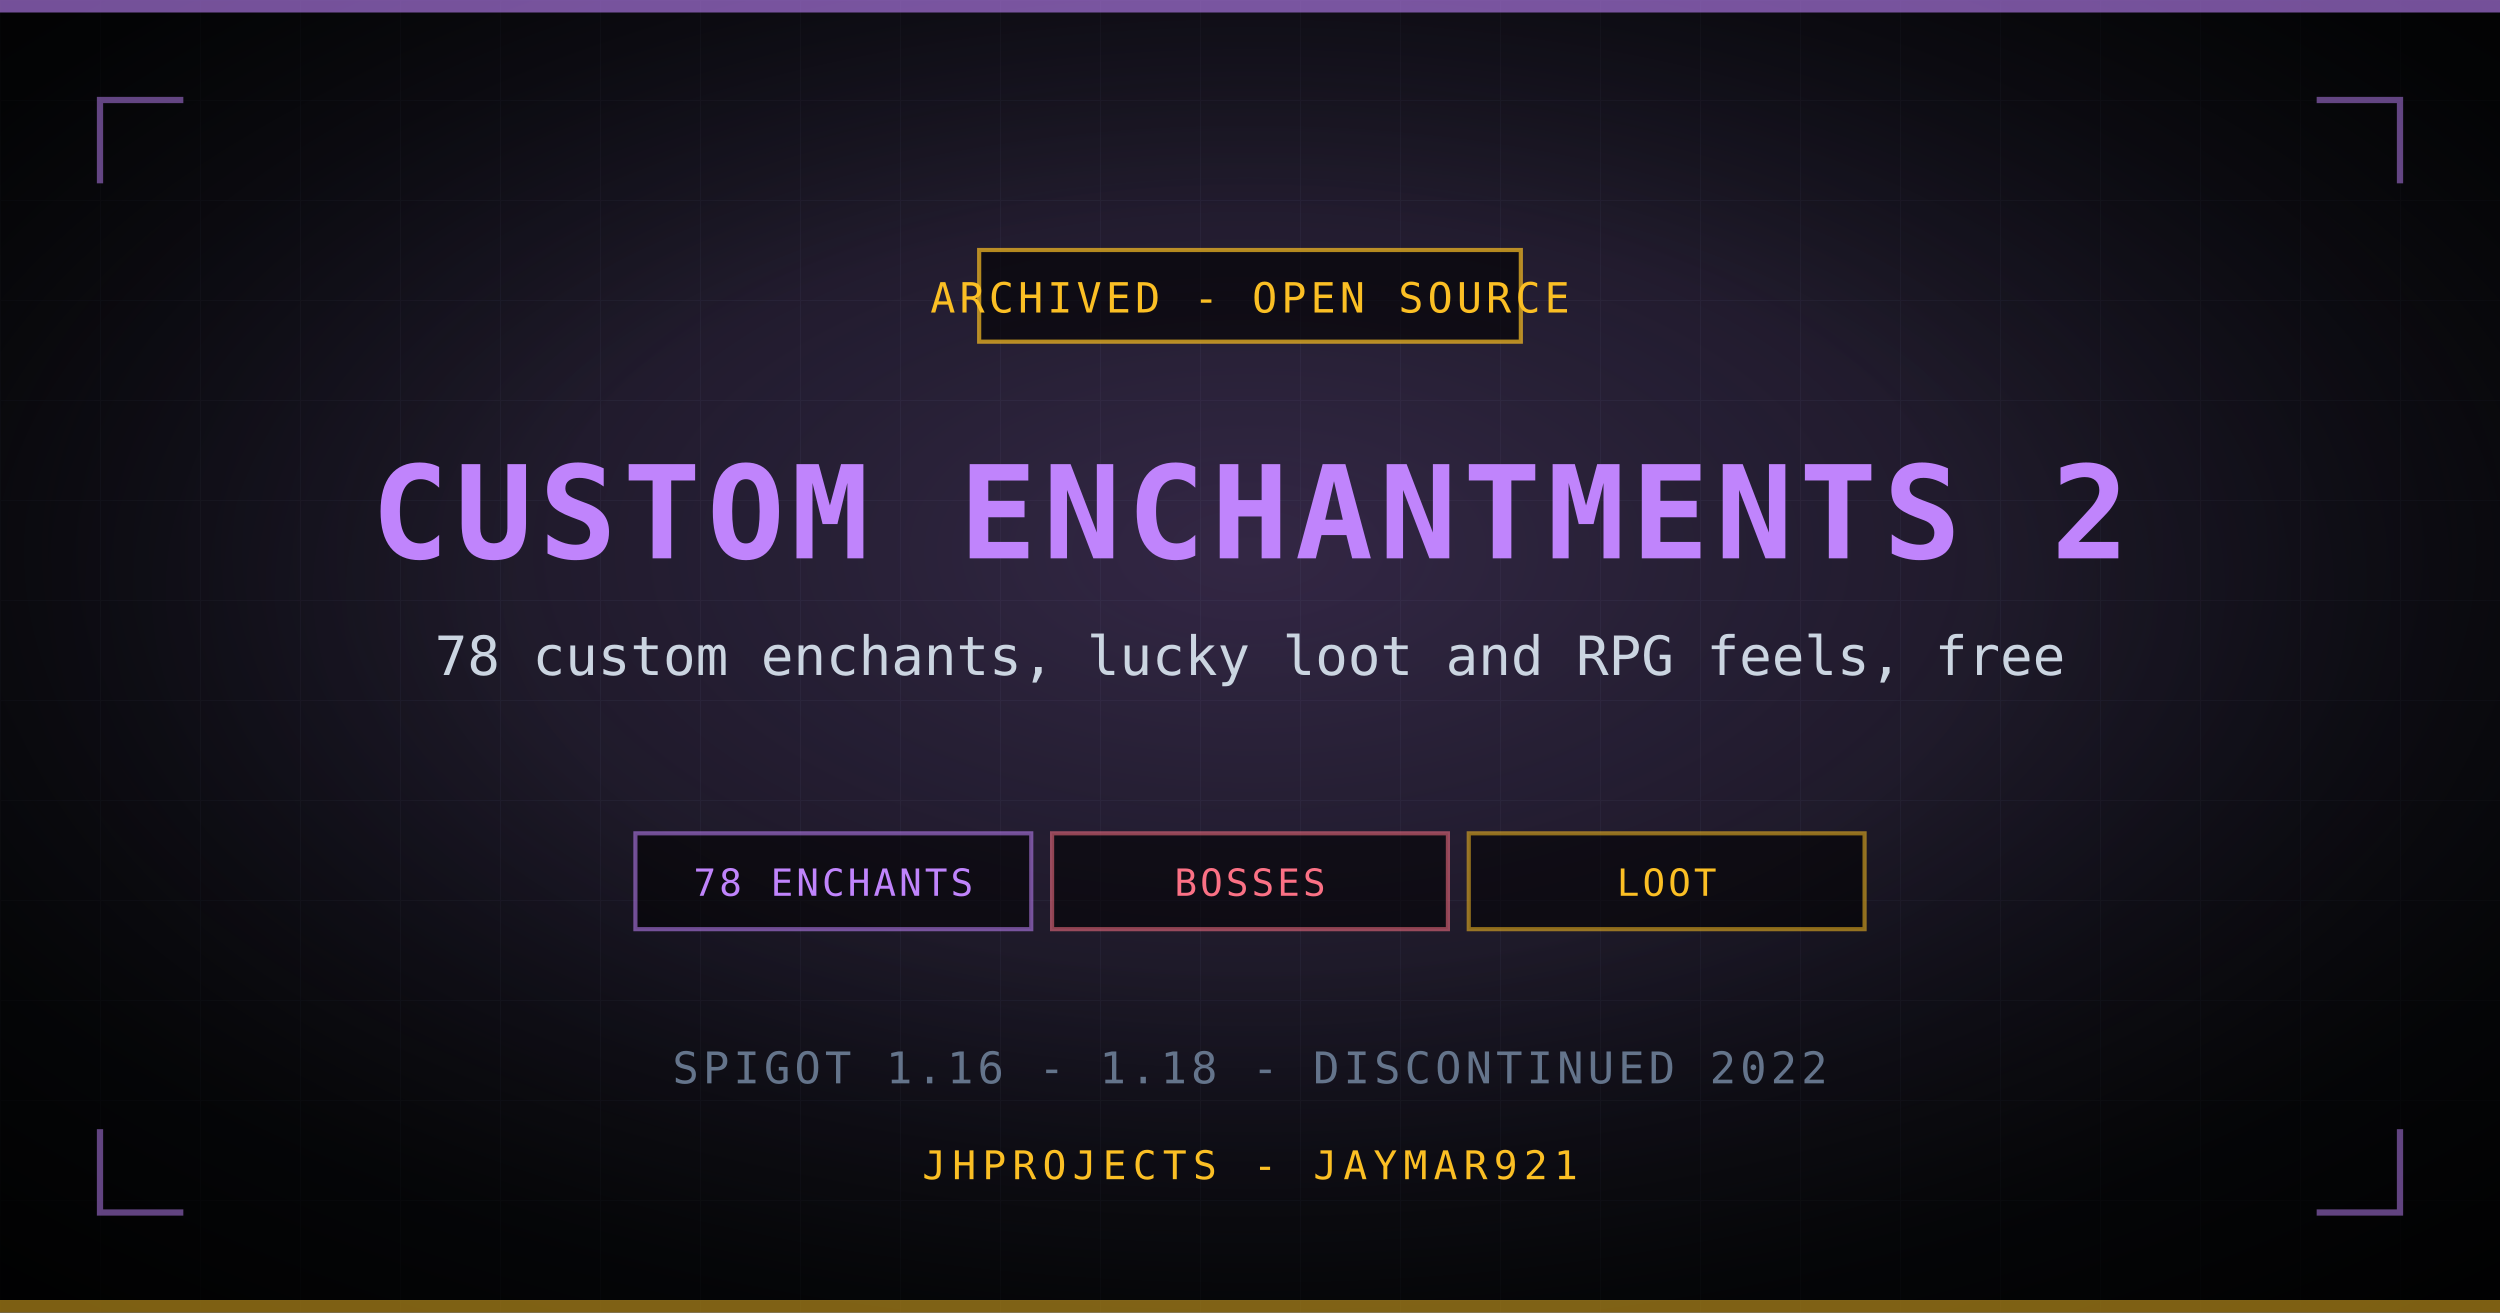
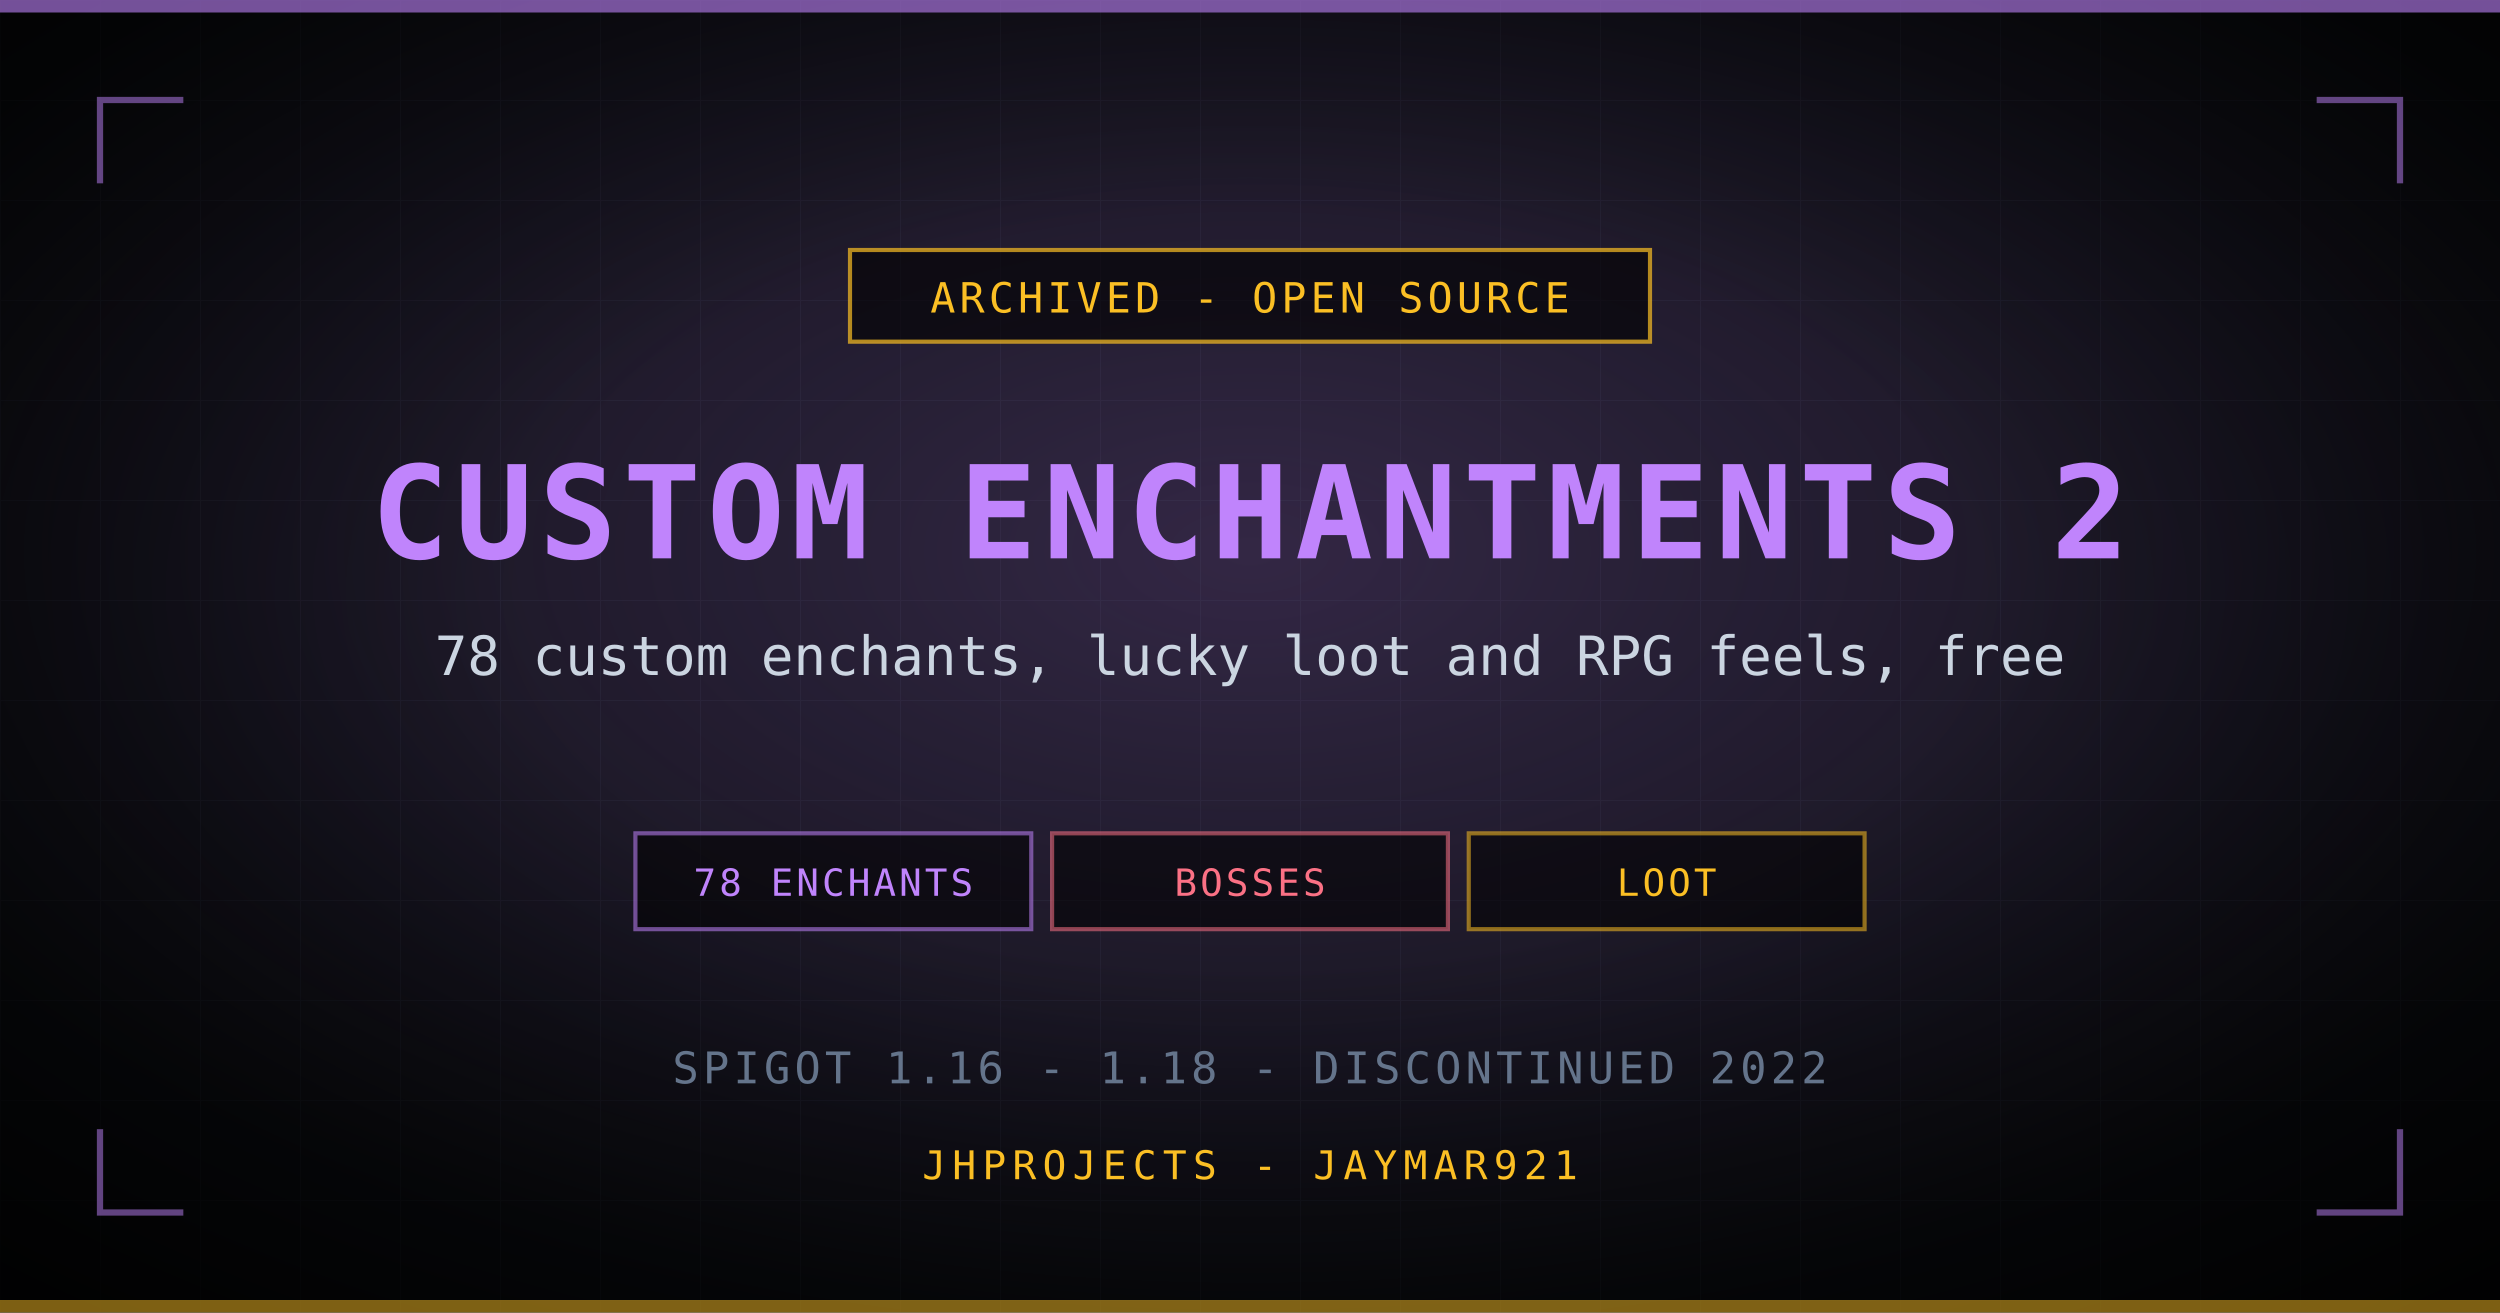
<svg xmlns="http://www.w3.org/2000/svg" viewBox="0 0 1200 630" width="1200" height="630">
  <defs>
    <pattern id="ogrid" width="48" height="48" patternUnits="userSpaceOnUse">
      <path d="M48 0H0V48" fill="none" stroke="#94a3b8" stroke-opacity="0.06" />
    </pattern>
    <radialGradient id="oglow" cx="50%" cy="42%" r="60%">
      <stop offset="0%" stop-color="#c084fc" stop-opacity="0.22" />
      <stop offset="100%" stop-color="#c084fc" stop-opacity="0" />
    </radialGradient>
    <radialGradient id="ovig" cx="50%" cy="45%" r="72%">
      <stop offset="40%" stop-color="#000" stop-opacity="0" />
      <stop offset="100%" stop-color="#000" stop-opacity="0.9" />
    </radialGradient>
  </defs>
  <rect x="0" y="0" width="1200" height="630" fill="#0b0d11" fill-opacity="1" />
  <rect x="0" y="0" width="1200" height="630" fill="url(#ogrid)" fill-opacity="1" />
  <rect x="0" y="0" width="1200" height="630" fill="url(#oglow)" fill-opacity="1" />
  <rect x="0" y="0" width="1200" height="630" fill="url(#ovig)" fill-opacity="1" />
  <path d="M48 88V48H88" fill="none" stroke="#c084fc" stroke-width="3" stroke-opacity="0.5" />
  <path d="M1112 48H1152V88" fill="none" stroke="#c084fc" stroke-width="3" stroke-opacity="0.5" />
  <path d="M48 542V582H88" fill="none" stroke="#c084fc" stroke-width="3" stroke-opacity="0.5" />
  <path d="M1112 582H1152V542" fill="none" stroke="#c084fc" stroke-width="3" stroke-opacity="0.5" />
-   <rect x="470" y="120" width="260" height="44" fill="rgba(0,0,0,0.6)" fill-opacity="1" stroke="#fbbf24" stroke-opacity="0.7" stroke-width="2" />
+   <rect x="408" y="120" width="384" height="44" fill="rgba(0,0,0,0.6)" fill-opacity="1" stroke="#fbbf24" stroke-opacity="0.7" stroke-width="2" />
  <text x="600" y="150" font-family="ui-monospace,'Cascadia Mono',Consolas,'DejaVu Sans Mono',monospace" font-size="20" font-weight="400" fill="#fbbf24" fill-opacity="1" text-anchor="middle" letter-spacing="2">ARCHIVED  -  OPEN SOURCE</text>
  <text x="600" y="268" font-family="ui-monospace,'Cascadia Mono',Consolas,'DejaVu Sans Mono',monospace" font-size="62" font-weight="700" fill="#c084fc" fill-opacity="1" text-anchor="middle" letter-spacing="3">CUSTOM ENCHANTMENTS 2</text>
  <text x="600" y="324" font-family="ui-monospace,'Cascadia Mono',Consolas,'DejaVu Sans Mono',monospace" font-size="26" font-weight="400" fill="#cbd5e1" fill-opacity="1" text-anchor="middle">78 custom enchants, lucky loot and RPG feels, free</text>
  <rect x="305" y="400" width="190" height="46" fill="rgba(0,0,0,0.55)" fill-opacity="1" stroke="#c084fc" stroke-opacity="0.55" stroke-width="2" />
  <text x="400" y="430" font-family="ui-monospace,'Cascadia Mono',Consolas,'DejaVu Sans Mono',monospace" font-size="18" font-weight="400" fill="#c084fc" fill-opacity="1" text-anchor="middle" letter-spacing="1.5">78 ENCHANTS</text>
  <rect x="505" y="400" width="190" height="46" fill="rgba(0,0,0,0.55)" fill-opacity="1" stroke="#fb7185" stroke-opacity="0.55" stroke-width="2" />
  <text x="600" y="430" font-family="ui-monospace,'Cascadia Mono',Consolas,'DejaVu Sans Mono',monospace" font-size="18" font-weight="400" fill="#fb7185" fill-opacity="1" text-anchor="middle" letter-spacing="1.5">BOSSES</text>
  <rect x="705" y="400" width="190" height="46" fill="rgba(0,0,0,0.55)" fill-opacity="1" stroke="#fbbf24" stroke-opacity="0.55" stroke-width="2" />
  <text x="800" y="430" font-family="ui-monospace,'Cascadia Mono',Consolas,'DejaVu Sans Mono',monospace" font-size="18" font-weight="400" fill="#fbbf24" fill-opacity="1" text-anchor="middle" letter-spacing="1.5">LOOT</text>
  <text x="600" y="520" font-family="ui-monospace,'Cascadia Mono',Consolas,'DejaVu Sans Mono',monospace" font-size="21" font-weight="400" fill="#64748b" fill-opacity="1" text-anchor="middle" letter-spacing="2">SPIGOT 1.16 - 1.18  -  DISCONTINUED 2022</text>
  <text x="600" y="566" font-family="ui-monospace,'Cascadia Mono',Consolas,'DejaVu Sans Mono',monospace" font-size="19" font-weight="400" fill="#fbbf24" fill-opacity="1" text-anchor="middle" letter-spacing="3">JHPROJECTS  -  JAYMAR921</text>
  <rect x="0" y="0" width="1200" height="6" fill="#c084fc" fill-opacity="0.6" />
  <rect x="0" y="624" width="1200" height="6" fill="#fbbf24" fill-opacity="0.5" />
</svg>
